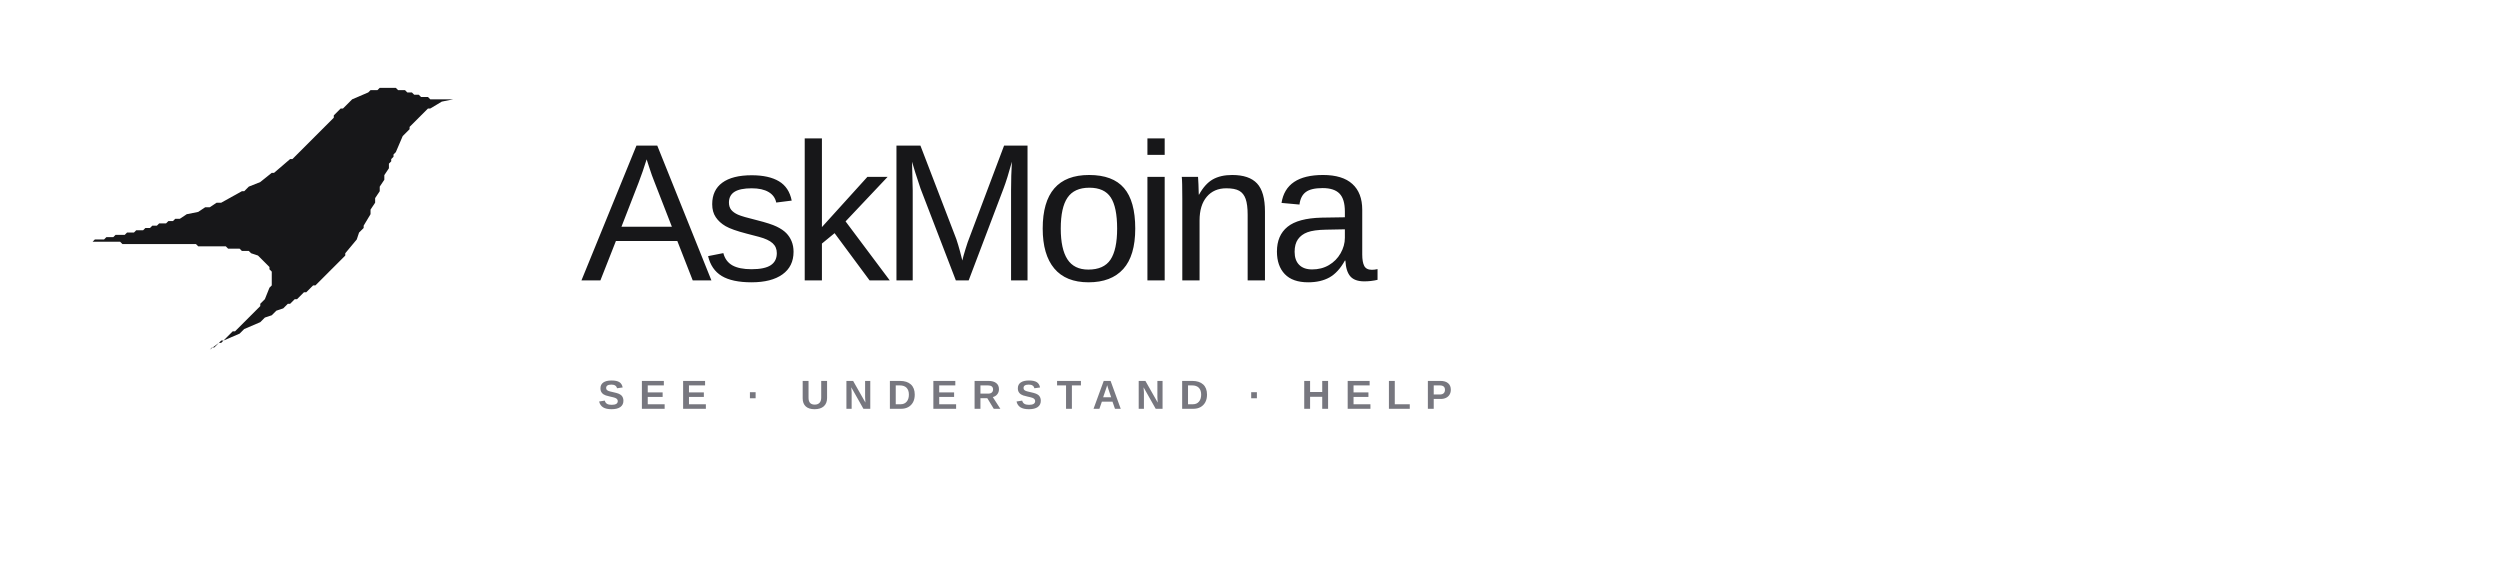
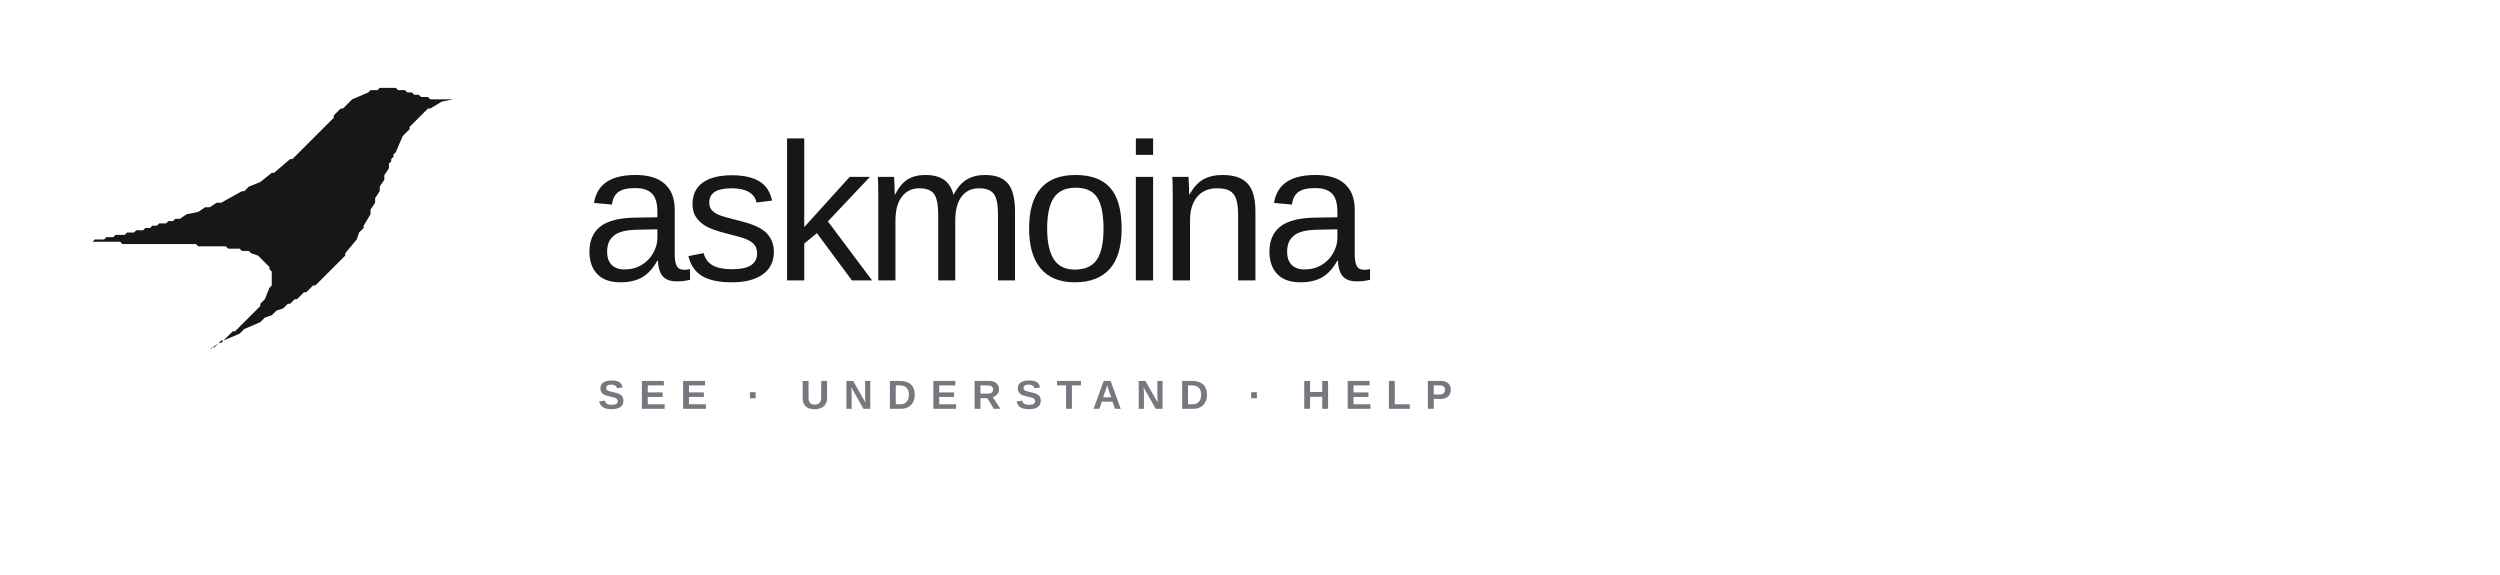
- <svg xmlns="http://www.w3.org/2000/svg" width="740" height="170" viewBox="0 0 740 170" role="img" aria-label="AskMoina — See, understand, help">
+ <svg xmlns="http://www.w3.org/2000/svg" width="740" height="170" viewBox="0 0 740 170" role="img" aria-label="askmoina — See, understand, help">
  <g transform="translate(24 26) scale(.68)">
    <path d="M162 5 L152 5 L151 4 L148 4 L147 3 L145 3 L144 2 L142 2 L141 1 L138 1 L137 0 L130 0 L129 1 L126 1 L125 2 L118 5 L114 9 L113 9 L110 12 L110 13 L92 31 L91 31 L84 37 L83 37 L78 41 L73 43 L71 45 L70 45 L61 50 L59 50 L56 52 L54 52 L51 54 L46 55 L43 57 L41 57 L40 58 L38 58 L37 59 L34 59 L33 60 L31 60 L30 61 L28 61 L27 62 L24 62 L23 63 L20 63 L19 64 L15 64 L14 65 L11 65 L10 66 L6 66 L5 67 L0 67 L17 67 L18 68 L50 68 L51 69 L63 69 L64 70 L69 70 L70 71 L73 71 L74 72 L77 73 L82 78 L82 79 L83 80 L83 86 L82 87 L80 92 L78 94 L78 95 L67 106 L66 106 L62 110 L61 110 L58 113 L57 113 L56 114 L60 111 L61 111 L62 110 L69 107 L71 105 L78 102 L80 100 L83 99 L85 97 L88 96 L90 94 L91 94 L93 92 L94 92 L97 89 L98 89 L101 86 L102 86 L115 73 L115 72 L120 66 L121 63 L123 61 L123 60 L126 55 L126 53 L128 50 L128 48 L130 45 L130 43 L132 40 L132 38 L134 35 L134 33 L135 32 L135 31 L136 30 L136 29 L137 28 L140 21 L143 18 L143 17 L151 9 L152 9 L157 6Z" fill="#171719" />
  </g>
-   <text x="172" y="83" fill="#171719" font-family="-apple-system,BlinkMacSystemFont,'Helvetica Neue',Arial,sans-serif" font-size="58" font-weight="520" letter-spacing="-2.7">AskMoina</text>
-   <text x="177" y="121" fill="#77777f" font-family="-apple-system,BlinkMacSystemFont,'Helvetica Neue',Arial,sans-serif" font-size="12" font-weight="600" letter-spacing="4.2">SEE · UNDERSTAND · HELP</text>
+   <text x="172" y="83" fill="#171719" font-family="-apple-system,BlinkMacSystemFont,'SF Pro Display','SF Pro Text','Helvetica Neue',Arial,sans-serif" font-size="58" font-weight="520" letter-spacing="-2.1">askmoina</text>
+   <text x="177" y="121" fill="#77777f" font-family="-apple-system,BlinkMacSystemFont,'SF Pro Display','SF Pro Text','Helvetica Neue',Arial,sans-serif" font-size="12" font-weight="600" letter-spacing="4.2">SEE · UNDERSTAND · HELP</text>
</svg>
